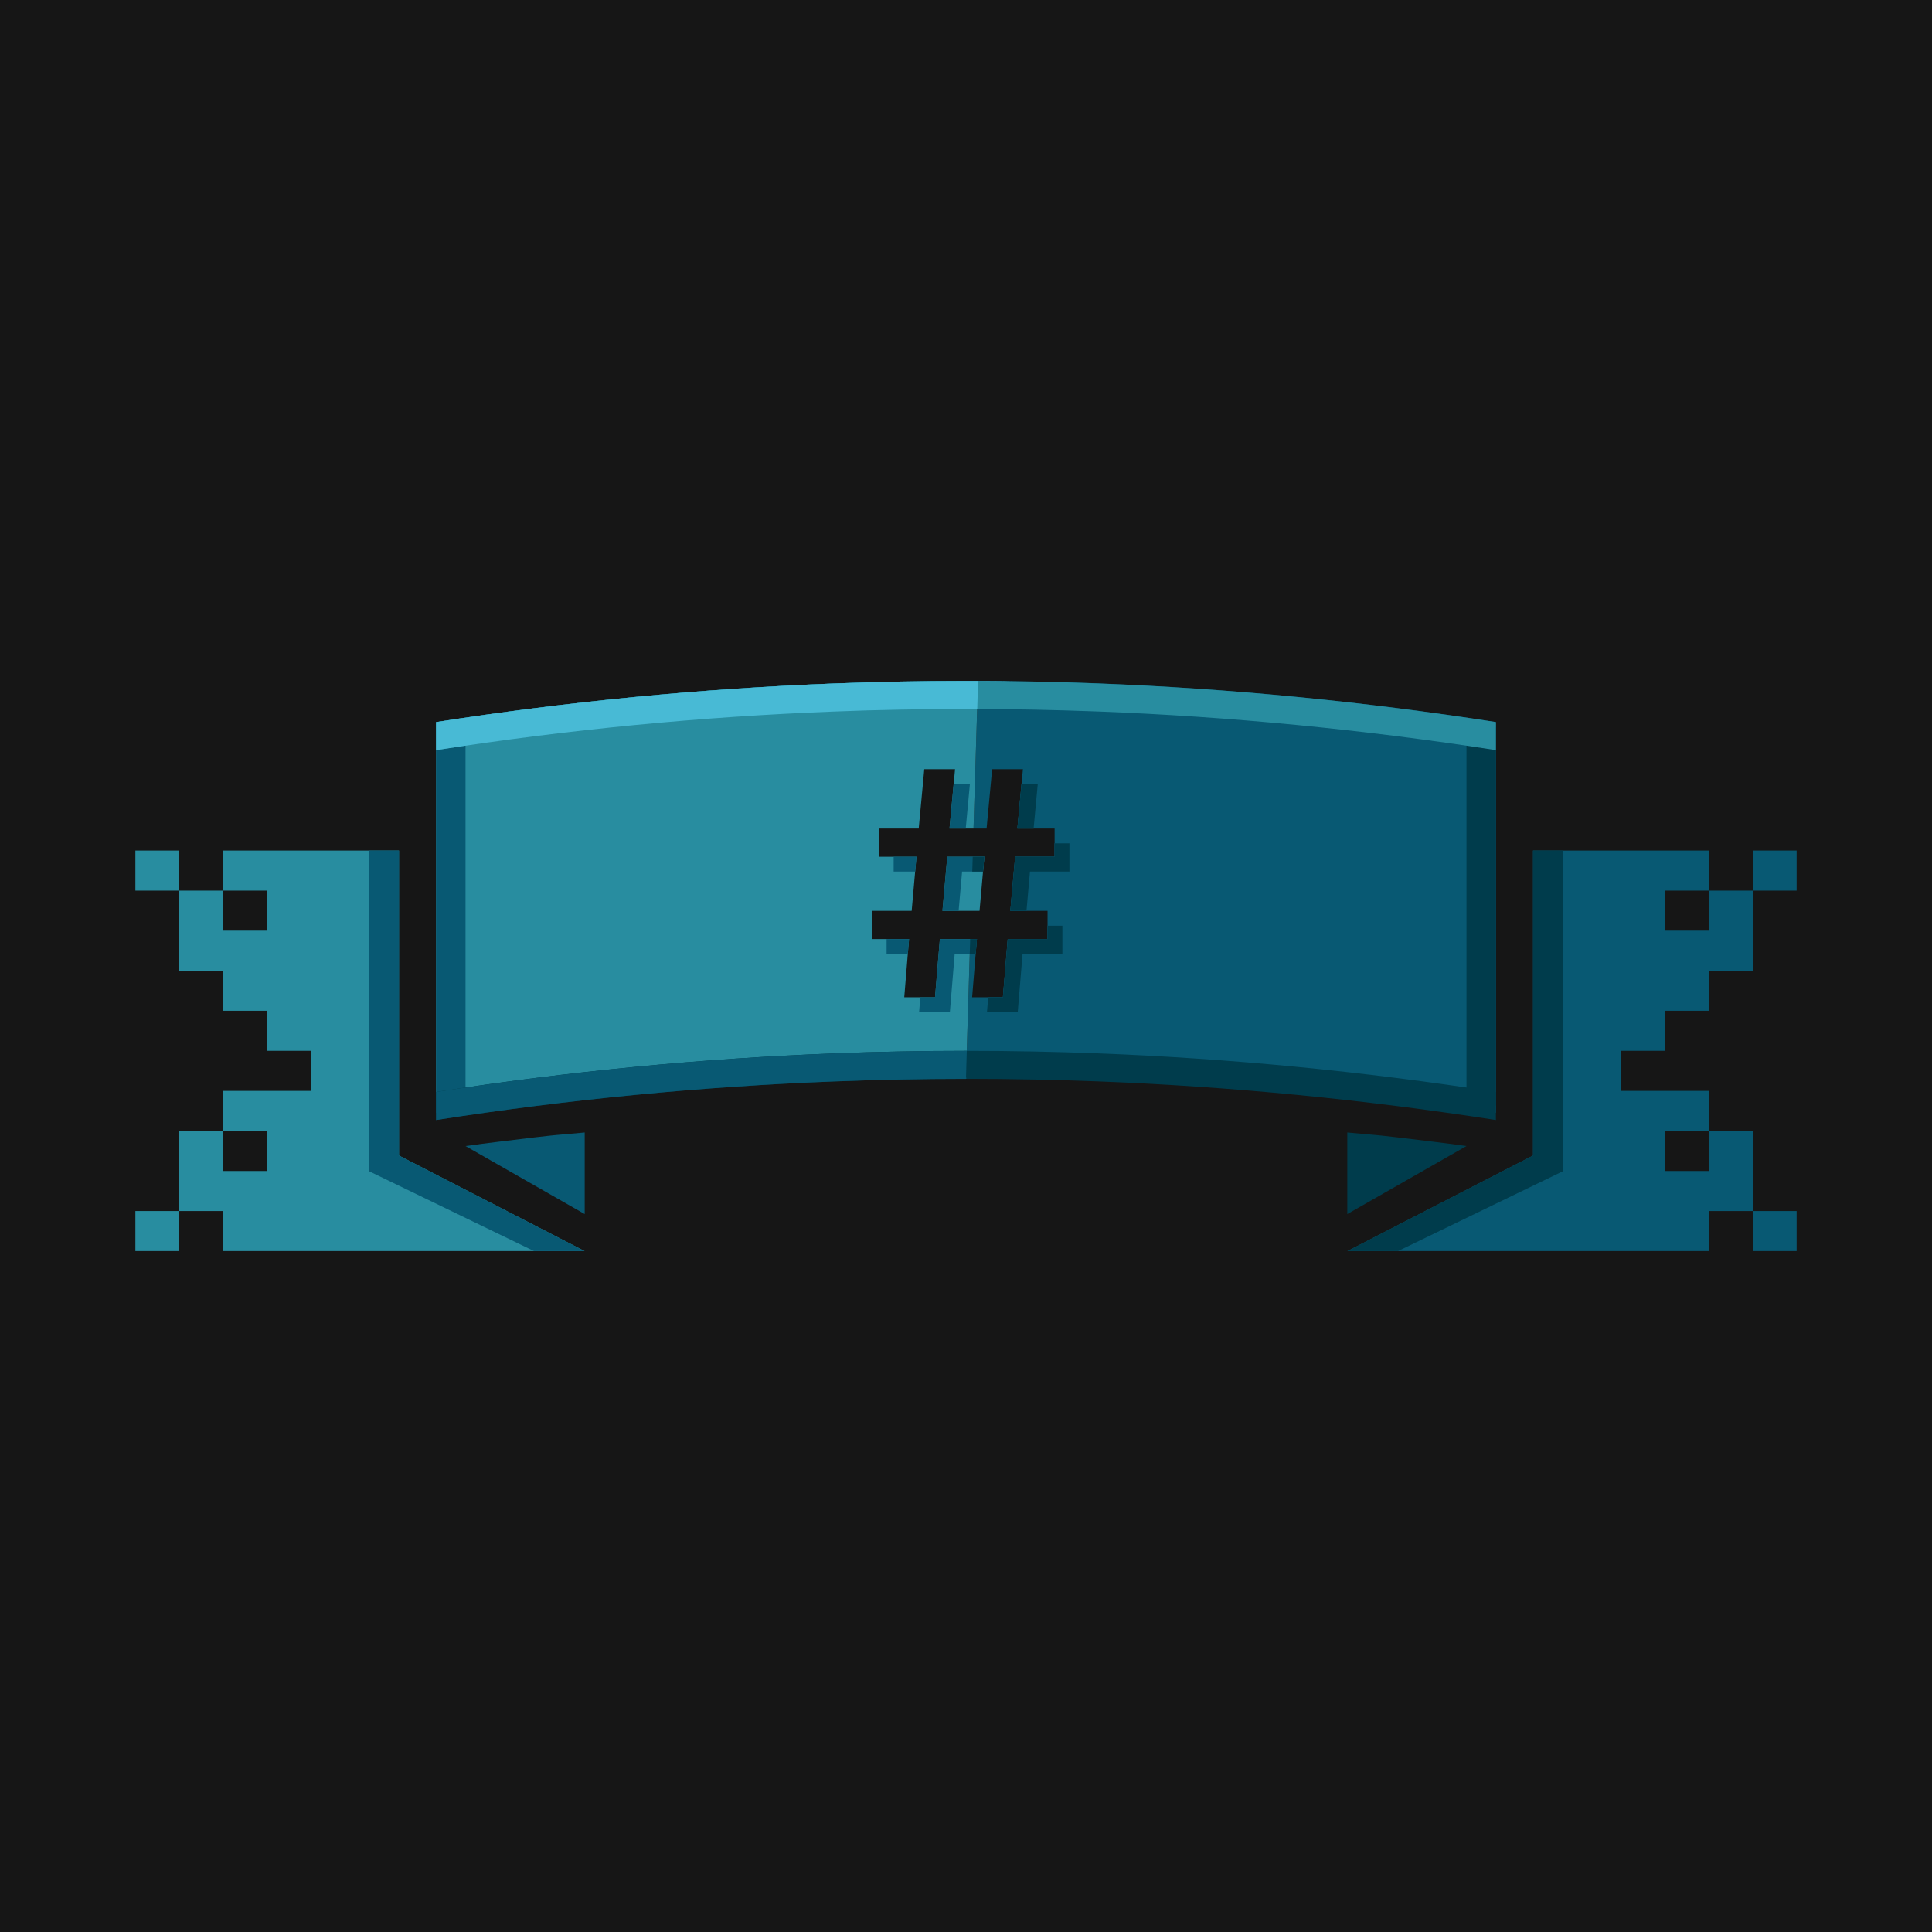
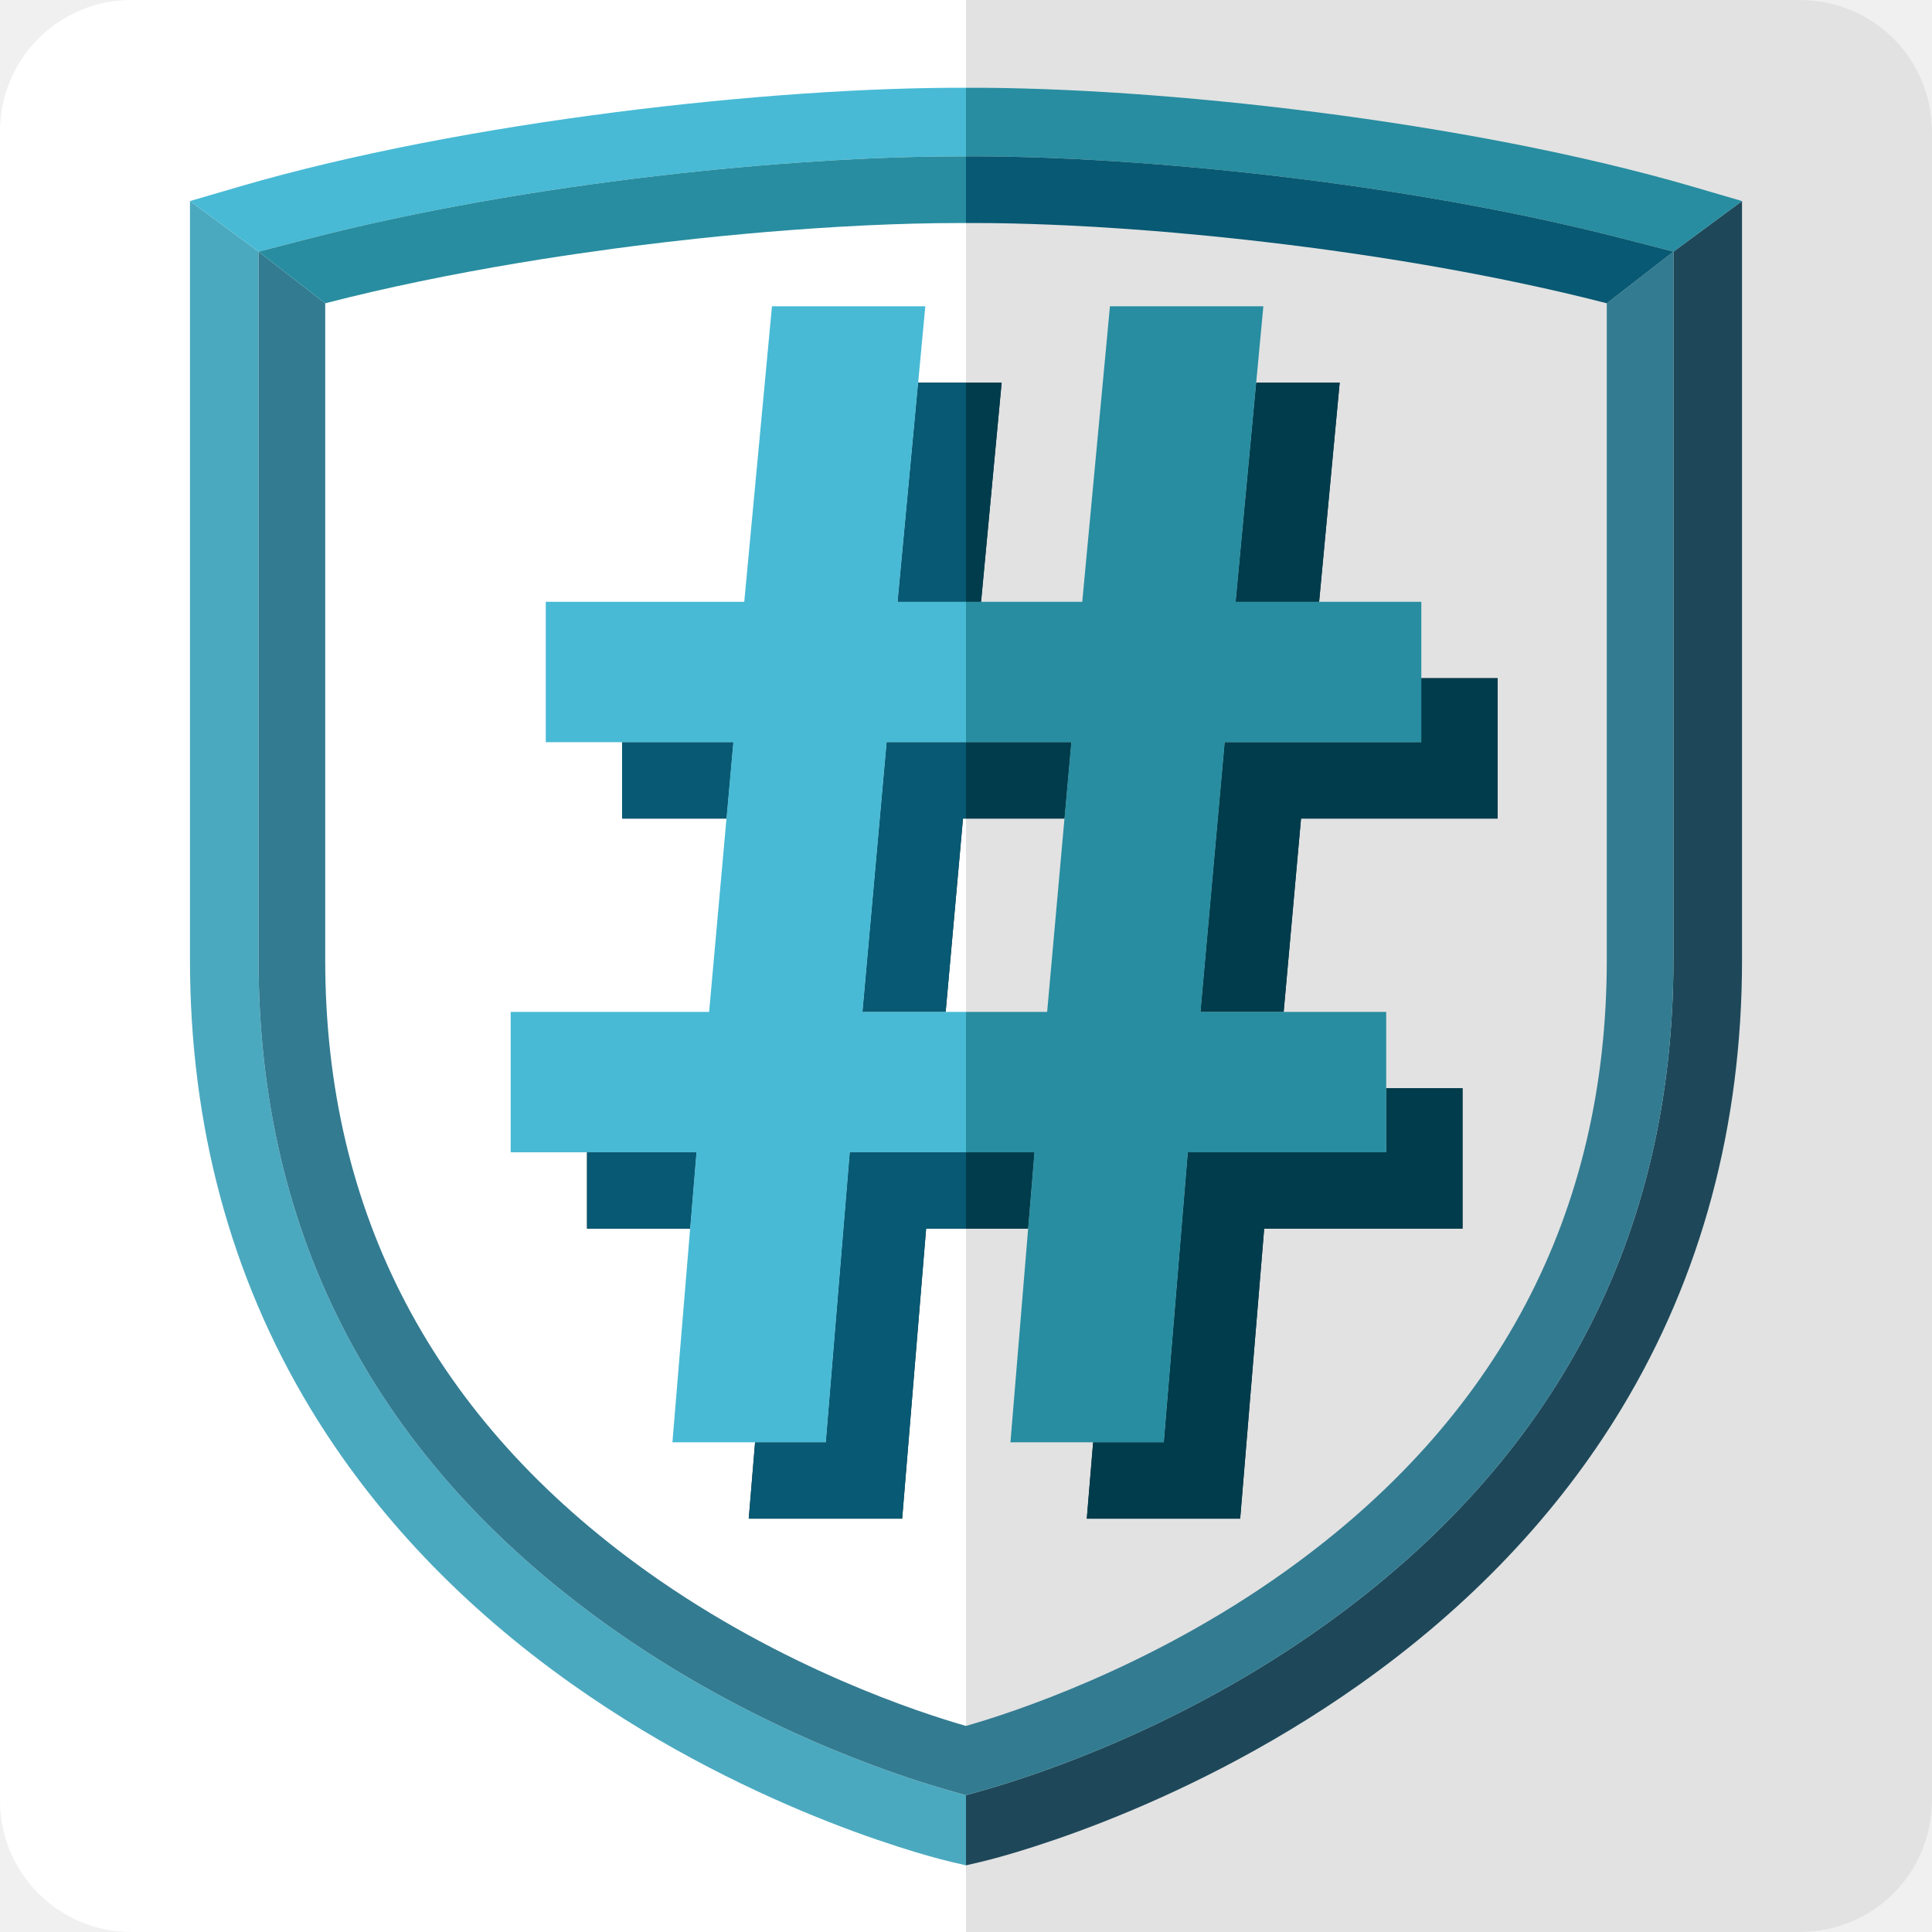
- <svg xmlns="http://www.w3.org/2000/svg" width="1024" height="1024" viewBox="0 0 1024 1024">
-   <rect width="1024" height="1024" fill="#161616" />
-   <svg x="71.7" y="360.9" width="880.6" height="302.2" viewBox="0 0 223.97 76.87">
-     <defs>
-       <style>
+ <svg xmlns="http://www.w3.org/2000/svg" id="Ebene_2" data-name="Ebene 2" viewBox="0 0 1000 1000">
+   <defs>
+     <style>
      .cls-1 {
        fill: #288da0;
      }

      .cls-2 {
+         fill: #4ba9bf;
+       }
+ 
+       .cls-3 {
+         fill: #1e4859;
+       }
+ 
+       .cls-4 {
+         fill: #fff;
+       }
+ 
+       .cls-5 {
        fill: #085973;
      }

-       .cls-3 {
+       .cls-6 {
        fill: #48bad5;
-       }
- 
-       .cls-4 {
-         fill: #288da0;
-       }
- 
-       .cls-5 {
-         fill: #003c4c;
-       }
- 
-       .cls-6 {
-         fill: #085973;
      }

      .cls-7 {
        fill: #003c4c;
      }
+ 
+       .cls-8 {
+         fill: #e2e2e2;
+       }
+ 
+       .cls-9 {
+         fill: #112b33;
+       }
+ 
+       .cls-10 {
+         fill: #337b91;
+       }
    </style>
-     </defs>
-     <g id="trickwork">
-       <path class="cls-5" d="M168.21,61.32l1.93.22c.31.04.61.07.92.11,1.26.15,2.53.3,3.8.46,2.16.27,2.45.3,4.6.6l-16.07,9.17v-11c.83.09,3.98.34,4.81.44Z" />
-       <path class="cls-2" d="M206.2,49.87v-5.4h5.92v-5.4h5.93v-10.8h-5.93v5.4h-5.92v-5.4h5.92v-5.4h-23.69v41.12l-25.03,12.88h48.72v-5.4h5.93v-10.8h-5.93v5.4h-5.92v-5.4h5.92v-5.4h-11.85v-5.4h5.93ZM218.05,71.47v5.4h5.92v-5.4h-5.92ZM218.05,22.87v5.4h5.92v-5.4h-5.92Z" />
-       <path class="cls-2" d="M55.76,61.32l-1.93.22c-.31.04-.61.07-.92.11-1.26.15-2.53.3-3.8.46-2.16.27-2.45.3-4.6.6l16.07,9.17v-11c-.83.09-3.98.34-4.81.44Z" />
-       <path class="cls-1" d="M35.54,63.99V22.87H11.85v5.4h5.92v5.4h-5.92v-5.4h-5.93v10.8h5.93v5.4h5.92v5.4h5.93v5.4h-11.85v5.4h5.92v5.4h-5.92v-5.4h-5.93v10.8h5.93v5.4h48.72l-25.03-12.88ZM0,71.47v5.4h5.92v-5.4H0ZM0,22.87v5.4h5.92v-5.4H0Z" />
-       <polygon class="cls-2" points="35.54 63.99 35.54 22.87 31.54 22.87 31.54 66.12 53.75 76.87 60.57 76.87 35.54 63.99" />
-       <polygon class="cls-5" points="188.43 63.99 188.43 22.87 192.43 22.87 192.43 66.12 170.22 76.87 163.4 76.87 188.43 63.99" />
-       <polygon class="cls-4" points="114.46 23.7 114.28 25.7 113.81 31 108.81 31 109.46 23.7 114.46 23.7" />
-       <path class="cls-2" d="M183.43,5.55v52.67c-1.22-.16-2.45-.31-3.67-.46-.1-.02-.2-.03-.3-.04-22.71-2.81-45.21-4.31-67.47-4.38-.59-.01-1.19-.01-1.78-.01h1.78l.1-3.46.4-13.07.06-2h.91l-.17,2-.48,5.85h4.15l.65-7.85h5.37v-3.8h-5.02l.65-7.3h5.32v-3.8h-5.02l.56-6,.19-2h-4.15l-.75,8h-1.76l.49-16.11.12-3.77c-.53-.01-1.05-.02-1.58-.02.61,0,1.21,0,1.82,0,.6,0,1.2,0,1.81.01.59,0,1.19.01,1.78.02.29,0,.59.01.89.01.91.01,1.82.02,2.73.04,2.89.06,5.78.14,8.68.25,17.9.69,35.79,2.43,53.69,5.21Z" />
-       <path class="cls-1" d="M113.61.02l-.12,3.77-.49,16.11h-3.24l.56-6,.19-2h-4.15l-.75,8h-5.38v3.8h5.08l-.18,2-.47,5.3h-5.38v3.8h5.03l-.17,2-.48,5.85h4.15l.65-7.85h4.09l-.06,2-.4,13.07-.1,3.46h-1.78c-1.48,0-2.97.01-4.45.02-2.88.02-5.76.07-8.63.15-4.5.11-8.99.28-13.46.52-2.75.14-5.49.31-8.22.5-4.07.28-8.14.61-12.19,1-1.67.15-3.34.32-5,.49-.15.02-.3.04-.45.05-1.52.17-3.03.33-4.55.51-2.92.34-5.84.7-8.75,1.09-1.32.18-2.65.37-3.97.56V5.55C58.42,2.77,76.29,1.04,94.16.35c2.98-.12,5.95-.21,8.93-.26,2.97-.06,5.95-.09,8.93-.09h.01c.53,0,1.05,0,1.58.02Z" />
-       <path class="cls-6" d="M108.46,34.8l-.65,7.85h-1.98l-.17,2h4.15l.65-7.85h2.83l.17-2h-5ZM109.46,23.7l-.65,7.3h2.18l.47-5.3h2.82l.18-2h-5ZM119.47,13.9l-.56,6h2.19l.56-6h-2.19ZM122.98,33v1.8h-5.37l-.65,7.85h-1.98l-.17,2h4.15l.65-7.85h5.37v-3.8h-2ZM123.93,21.9v1.8h-5.32l-.65,7.3h2.18l.47-5.3h5.32v-3.8h-2ZM110.32,13.9l-.56,6h2.19l.56-6h-2.19ZM102.23,23.7v2h2.9l.18-2h-3.08ZM101.28,34.8v2h2.86l.17-2h-3.03Z" />
-       <path class="cls-7" d="M112.55,34.8l-.06,2h.8l.17-2h-.91ZM112.89,23.7l-.06,2h1.45l.18-2h-1.57ZM119.47,13.9l-.56,6h2.19l.56-6h-2.19ZM122.98,33v1.8h-5.37l-.65,7.85h-1.98l-.17,2h4.15l.65-7.85h5.37v-3.8h-2ZM123.93,21.9v1.8h-5.32l-.65,7.3h2.18l.47-5.3h5.32v-3.8h-2Z" />
-       <path class="cls-2" d="M44.51,5.55C62.39,2.77,80.26,1.04,98.13.35c2.98-.12,5.95-.21,8.93-.26,2.18-.04,4.37-.05,6.55-.07h0c-.53-.01-1.05-.02-1.58-.02h-.01c-2.98,0-5.96.03-8.93.09-2.98.05-5.95.14-8.93.26-17.87.69-35.74,2.42-53.62,5.2v52.67c1.32-.19,2.64-.36,3.97-.54V5.55Z" />
-       <path class="cls-7" d="M183.43,6.26l-3.97-1.12v52.67c1.32-.19,2.64-.36,3.97-.54V6.26Z" />
-       <path class="cls-1" d="M129.74.34c-2.9-.11-5.79-.19-8.68-.25-3.01-.06-6.02-.09-9.03-.09h-.01c-2.98,0-5.96.03-8.93.09-2.98.05-5.95.14-8.93.26-17.87.69-35.74,2.42-53.62,5.2v3.78c17.88-2.78,35.75-4.51,53.62-5.2,2.98-.12,5.95-.21,8.93-.26,2.97-.06,5.95-.09,8.93-.09h.01c3.01,0,6.02.03,9.03.09,2.89.06,5.78.14,8.68.25,17.9.69,35.79,2.43,53.69,5.21v-3.78c-17.9-2.78-35.79-4.52-53.69-5.21Z" />
-       <path class="cls-5" d="M129.74,50.21c-2.9-.11-5.79-.19-8.68-.25-3.01-.06-6.02-.09-9.03-.09h-.01c-2.98,0-5.96.03-8.93.09-2.98.05-5.95.14-8.93.26-17.87.69-35.74,2.42-53.62,5.2v3.78c17.88-2.78,35.75-4.51,53.62-5.2,2.98-.12,5.95-.21,8.93-.26,2.97-.06,5.95-.09,8.93-.09h.01c3.01,0,6.02.03,9.03.09,2.89.06,5.78.14,8.68.25,17.9.69,35.79,2.43,53.69,5.21v-3.78c-17.9-2.78-35.79-4.52-53.69-5.21Z" />
-       <path class="cls-3" d="M118.33.05c-2.41-.02-4.72-.03-4.72-.03l-.11,3.77c-.49-.01-.98-.01-1.47-.01h-.01c-2.98,0-5.96.03-8.93.09-2.98.05-5.95.14-8.93.26-17.87.69-35.74,2.42-53.62,5.2v-3.78C58.42,2.77,76.29,1.04,94.16.35c2.98-.12,5.95-.21,8.93-.26,2.97-.06,5.95-.09,8.93-.09h.01c2.1,0,4.2,0,6.3.05Z" />
-       <path class="cls-2" d="M111.99,53.33l.04.32h-.01c-2.98,0-5.96.03-8.93.09-2.98.05-5.95.14-8.93.26-17.87.69-35.74,2.42-53.62,5.2v-3.78c17.88-2.78,35.75-4.51,53.62-5.2,2.98-.12,5.95-.21,8.93-.26,2.97-.06,5.95-.09,8.93-.09h.07l-.1,3.46Z" />
+   </defs>
+   <g id="hintergrund">
+     <rect id="background" class="cls-4" width="1000" height="1000" rx="68" ry="68" />
+     <path class="cls-8" d="M932,0h-432v1000h432c37.56,0,68-30.44,68-68V68c0-37.56-30.44-68-68-68Z" />
+   </g>
+   <g id="logo_v3">
+     <g>
+       <path class="cls-3" d="M866.17,130.25v366.52c0,143.06-60.96,259.09-181.18,344.86-73.35,52.34-147.18,76.8-175.52,84.89l-9.47,2.7v36.28l7.94-1.85c4.02-.93,99.44-23.7,195.59-91.65,57.19-40.41,102.87-88.51,135.8-142.96,41.36-68.42,62.34-146.57,62.34-232.27V104.07l-35.5,26.18Z" />
+       <path class="cls-10" d="M831.67,156.98v339.79c0,131.27-56.09,237.85-166.71,316.77-70.12,50.03-141.55,73.12-164.96,79.8v35.88l9.47-2.7c28.34-8.09,102.17-32.55,175.52-84.89,120.22-85.77,181.18-201.8,181.18-344.86V130.25l-34.5,26.73ZM831.67,156.98v339.79c0,131.27-56.09,237.85-166.71,316.77-70.12,50.03-141.55,73.12-164.96,79.8v35.88l9.47-2.7c28.34-8.09,102.17-32.55,175.52-84.89,120.22-85.77,181.18-201.8,181.18-344.86V130.25l-34.5,26.73ZM831.67,156.98v339.79c0,131.27-56.09,237.85-166.71,316.77-70.12,50.03-141.55,73.12-164.96,79.8v35.88l9.47-2.7c28.34-8.09,102.17-32.55,175.52-84.89,120.22-85.77,181.18-201.8,181.18-344.86V130.25l-34.5,26.73Z" />
+       <path class="cls-1" d="M876.5,96.71c-117.1-34.26-277.96-51.73-376.5-51.27v35.5h.01c1.3,0,2.61-.01,3.95-.01,85.24.01,222.29,13.19,336.33,42.64l25.88,6.68,35.5-26.18-25.17-7.36Z" />
+       <path class="cls-5" d="M840.29,123.57c-114.04-29.45-251.09-42.63-336.33-42.64-1.34,0-2.65.01-3.95.01h-.01v34.5h.17c1.26,0,2.51-.01,3.79-.01,2.73,0,5.5.01,8.32.04,2.76.03,5.56.07,8.4.13,1.51.02,3.03.06,4.56.09,2.85.07,5.73.15,8.66.25,3.11.09,6.27.21,9.47.34,2.95.12,5.94.25,8.96.39.14.01.29.01.45.02,4.56.22,9.2.47,13.91.74,1.82.11,3.65.22,5.49.34,8.1.51,16.39,1.1,24.82,1.77,3.57.29,7.16.59,10.78.9,4.87.43,9.78.88,14.73,1.36,7.2.7,14.48,1.45,21.81,2.25,3.39.38,6.8.76,10.21,1.17,4.01.46,8.05.95,12.09,1.45,3.16.39,6.32.79,9.5,1.21,3.87.5,7.75,1.02,11.63,1.55,3.64.5,7.29,1.02,10.95,1.55,34.69,5.02,69.49,11.24,102.41,18.64,3.47.77,6.91,1.57,10.33,2.37,6.84,1.61,13.59,3.28,20.23,4.99l34.5-26.73-25.88-6.68ZM840.29,123.57c-114.04-29.45-251.09-42.63-336.33-42.64-1.34,0-2.65.01-3.95.01h-.01v34.5h.17c1.26,0,2.51-.01,3.79-.01,2.73,0,5.5.01,8.32.04,2.76.03,5.56.07,8.4.13,1.51.02,3.03.06,4.56.09,2.85.07,5.73.15,8.66.25,3.11.09,6.27.21,9.47.34,2.95.12,5.94.25,8.96.39.14.01.29.01.45.02,4.56.22,9.2.47,13.91.74,1.82.11,3.65.22,5.49.34,8.1.51,16.39,1.1,24.82,1.77,3.57.29,7.16.59,10.78.9,4.87.43,9.78.88,14.73,1.36,7.2.7,14.48,1.45,21.81,2.25,3.39.38,6.8.76,10.21,1.17,4.01.46,8.05.95,12.09,1.45,3.16.39,6.32.79,9.5,1.21,3.87.5,7.75,1.02,11.63,1.55,3.64.5,7.29,1.02,10.95,1.55,34.69,5.02,69.49,11.24,102.41,18.64,3.47.77,6.91,1.57,10.33,2.37,6.84,1.61,13.59,3.28,20.23,4.99l34.5-26.73-25.88-6.68ZM840.29,123.57c-114.04-29.45-251.09-42.63-336.33-42.64-1.34,0-2.65.01-3.95.01h-.01v34.5h.17c1.26,0,2.51-.01,3.79-.01,2.73,0,5.5.01,8.32.04,2.76.03,5.56.07,8.4.13,1.51.02,3.03.06,4.56.09,2.85.07,5.73.15,8.66.25,3.11.09,6.27.21,9.47.34,2.95.12,5.94.25,8.96.39.14.01.29.01.45.02,4.56.22,9.2.47,13.91.74,1.82.11,3.65.22,5.49.34,8.1.51,16.39,1.1,24.82,1.77,3.57.29,7.16.59,10.78.9,4.87.43,9.78.88,14.73,1.36,7.2.7,14.48,1.45,21.81,2.25,3.39.38,6.8.76,10.21,1.17,4.01.46,8.05.95,12.09,1.45,3.16.39,6.32.79,9.5,1.21,3.87.5,7.75,1.02,11.63,1.55,3.64.5,7.29,1.02,10.95,1.55,34.69,5.02,69.49,11.24,102.41,18.64,3.47.77,6.91,1.57,10.33,2.37,6.84,1.61,13.59,3.28,20.23,4.99l34.5-26.73-25.88-6.68Z" />
+       <path class="cls-2" d="M490.53,926.52c-28.34-8.09-102.18-32.56-175.52-84.89-120.22-85.77-181.18-201.8-181.18-344.86V130.25l-35.5-26.18v392.7c0,85.7,20.98,163.85,62.34,232.27,32.93,54.45,78.61,102.55,135.8,142.96,96.15,67.95,191.57,90.72,195.59,91.65l7.94,1.85v-36.28l-9.47-2.7Z" />
+       <path class="cls-10" d="M335.04,813.54c-110.62-78.92-166.71-185.5-166.71-316.77V156.98l-34.5-26.73v366.52c0,143.06,60.96,259.09,181.18,344.86,73.34,52.33,147.18,76.8,175.52,84.89l9.47,2.7v-35.88c-23.46-6.7-94.86-29.79-164.96-79.8ZM335.04,813.54c-110.62-78.92-166.71-185.5-166.71-316.77V156.98l-34.5-26.73v366.52c0,143.06,60.96,259.09,181.18,344.86,73.34,52.33,147.18,76.8,175.52,84.89l9.47,2.7v-35.88c-23.46-6.7-94.86-29.79-164.96-79.8ZM335.04,813.54c-110.62-78.92-166.71-185.5-166.71-316.77V156.98l-34.5-26.73v366.52c0,143.06,60.96,259.09,181.18,344.86,73.34,52.33,147.18,76.8,175.52,84.89l9.47,2.7v-35.88c-23.46-6.7-94.86-29.79-164.96-79.8Z" />
+       <path class="cls-6" d="M123.5,96.71l-25.17,7.36,35.5,26.18,25.88-6.68c114.05-29.45,251.23-42.63,336.6-42.63h3.69v-35.5c-98.5-.45-259.4,17.01-376.5,51.27Z" />
+       <path class="cls-1" d="M496.31,80.94c-85.37,0-222.55,13.18-336.6,42.63l-25.88,6.68,34.5,26.73c31.56-8.15,65.65-15.13,100.25-20.9,3.64-.61,7.29-1.21,10.94-1.79,12.78-2.03,25.6-3.9,38.36-5.61,3.65-.49,7.29-.97,10.92-1.43,5.45-.69,10.89-1.35,16.3-1.98,5.4-.63,10.79-1.23,16.14-1.81,16.06-1.71,31.84-3.15,47.11-4.32,8.48-.64,16.81-1.21,24.94-1.69,4.88-.28,9.7-.54,14.43-.77,17.36-.82,33.69-1.24,48.59-1.24h3.69v-34.5h-3.69ZM496.31,80.94c-85.37,0-222.55,13.18-336.6,42.63l-25.88,6.68,34.5,26.73c31.56-8.15,65.65-15.13,100.25-20.9,3.64-.61,7.29-1.21,10.94-1.79,12.78-2.03,25.6-3.9,38.36-5.61,3.65-.49,7.29-.97,10.92-1.43,5.45-.69,10.89-1.35,16.3-1.98,5.4-.63,10.79-1.23,16.14-1.81,16.06-1.71,31.84-3.15,47.11-4.32,8.48-.64,16.81-1.21,24.94-1.69,4.88-.28,9.7-.54,14.43-.77,17.36-.82,33.69-1.24,48.59-1.24h3.69v-34.5h-3.69ZM496.31,80.94c-85.37,0-222.55,13.18-336.6,42.63l-25.88,6.68,34.5,26.73c31.56-8.15,65.65-15.13,100.25-20.9,3.64-.61,7.29-1.21,10.94-1.79,12.78-2.03,25.6-3.9,38.36-5.61,3.65-.49,7.29-.97,10.92-1.43,5.45-.69,10.89-1.35,16.3-1.98,5.4-.63,10.79-1.23,16.14-1.81,16.06-1.71,31.84-3.15,47.11-4.32,8.48-.64,16.81-1.21,24.94-1.69,4.88-.28,9.7-.54,14.43-.77,17.36-.82,33.69-1.24,48.59-1.24h3.69v-34.5h-3.69Z" />
    </g>
-   </svg>
+     <g>
+       <g>
+         <path class="cls-9" d="M303.84,596.44v39.51h53.37l3.28-39.51h-56.65ZM321.99,384.18v39.51h54.04l3.54-39.51h-57.58ZM458.94,384.18l-12.5,139.59h43.04l8.97-100.09h52.54l3.54-39.51h-95.58ZM439.85,596.44l-12.4,150.1h-36.62l-3.28,39.51h79.41l12.4-150.1h52.8l3.28-39.51h-95.58ZM475.25,198.04l-10.65,113.48h43.2l10.65-113.48h-43.2ZM650.22,198.04l-10.65,113.48h43.2l10.65-113.48h-43.2ZM717.5,563.27v33.16h-102.67l-12.42,150.1h-36.6l-3.28,39.51h79.39l12.42-150.1h102.67v-72.67h-39.51ZM735.67,351.03v33.15h-101.77l-12.52,139.59h43.04l8.99-100.09h101.77v-72.65h-39.51Z" />
+         <polygon class="cls-5" points="360.49 596.44 357.21 635.94 303.84 635.94 303.84 596.44 360.49 596.44" />
+         <polygon class="cls-5" points="379.57 384.18 376.03 423.68 321.99 423.68 321.99 384.18 379.57 384.18" />
+         <polygon class="cls-5" points="500 198.04 500 311.52 464.6 311.52 475.25 198.04 500 198.04" />
+         <polygon class="cls-5" points="500 384.18 500 423.68 498.44 423.68 489.47 523.77 446.43 523.77 458.94 384.18 500 384.18" />
+         <polygon class="cls-5" points="500 596.44 500 635.94 479.36 635.94 466.96 786.04 387.55 786.04 390.83 746.54 427.45 746.54 439.85 596.44 500 596.44" />
+         <polygon class="cls-7" points="518.45 198.04 507.8 311.52 500 311.52 500 198.04 518.45 198.04" />
+         <polygon class="cls-7" points="535.44 596.44 532.16 635.94 500 635.94 500 596.44 535.44 596.44" />
+         <polygon class="cls-7" points="554.52 384.18 550.98 423.68 500 423.68 500 384.18 554.52 384.18" />
+         <polygon class="cls-7" points="693.42 198.04 682.77 311.52 639.57 311.52 650.22 198.04 693.42 198.04" />
+         <polygon class="cls-7" points="757 563.27 757 635.94 654.33 635.94 641.91 786.04 562.52 786.04 565.8 746.54 602.4 746.54 614.82 596.44 717.5 596.44 717.5 563.27 757 563.27" />
+         <polygon class="cls-7" points="775.18 351.03 775.18 423.68 673.41 423.68 664.42 523.77 621.38 523.77 633.91 384.18 735.67 384.18 735.67 351.03 775.18 351.03" />
+       </g>
+       <path class="cls-1" d="M735.67,384.16v-72.66h-96.1l14.34-152.97h-79.4l-14.34,152.97h-60.17v72.66h54.51l-12.51,139.6h-42v72.67h35.43l-12.42,150.09h79.38l12.44-150.09h102.67v-72.67h-96.12l12.53-139.6h101.76Z" />
+       <path class="cls-6" d="M500,384.16v-72.66h-35.4l14.34-152.97h-79.37l-14.34,152.97h-102.74v72.66h97.08l-12.53,139.6h-102.71v72.67h96.15l-12.43,150.09h79.39l12.42-150.09h60.14v-72.67h-53.57l12.51-139.6h41.06Z" />
+     </g>
+   </g>
</svg>
